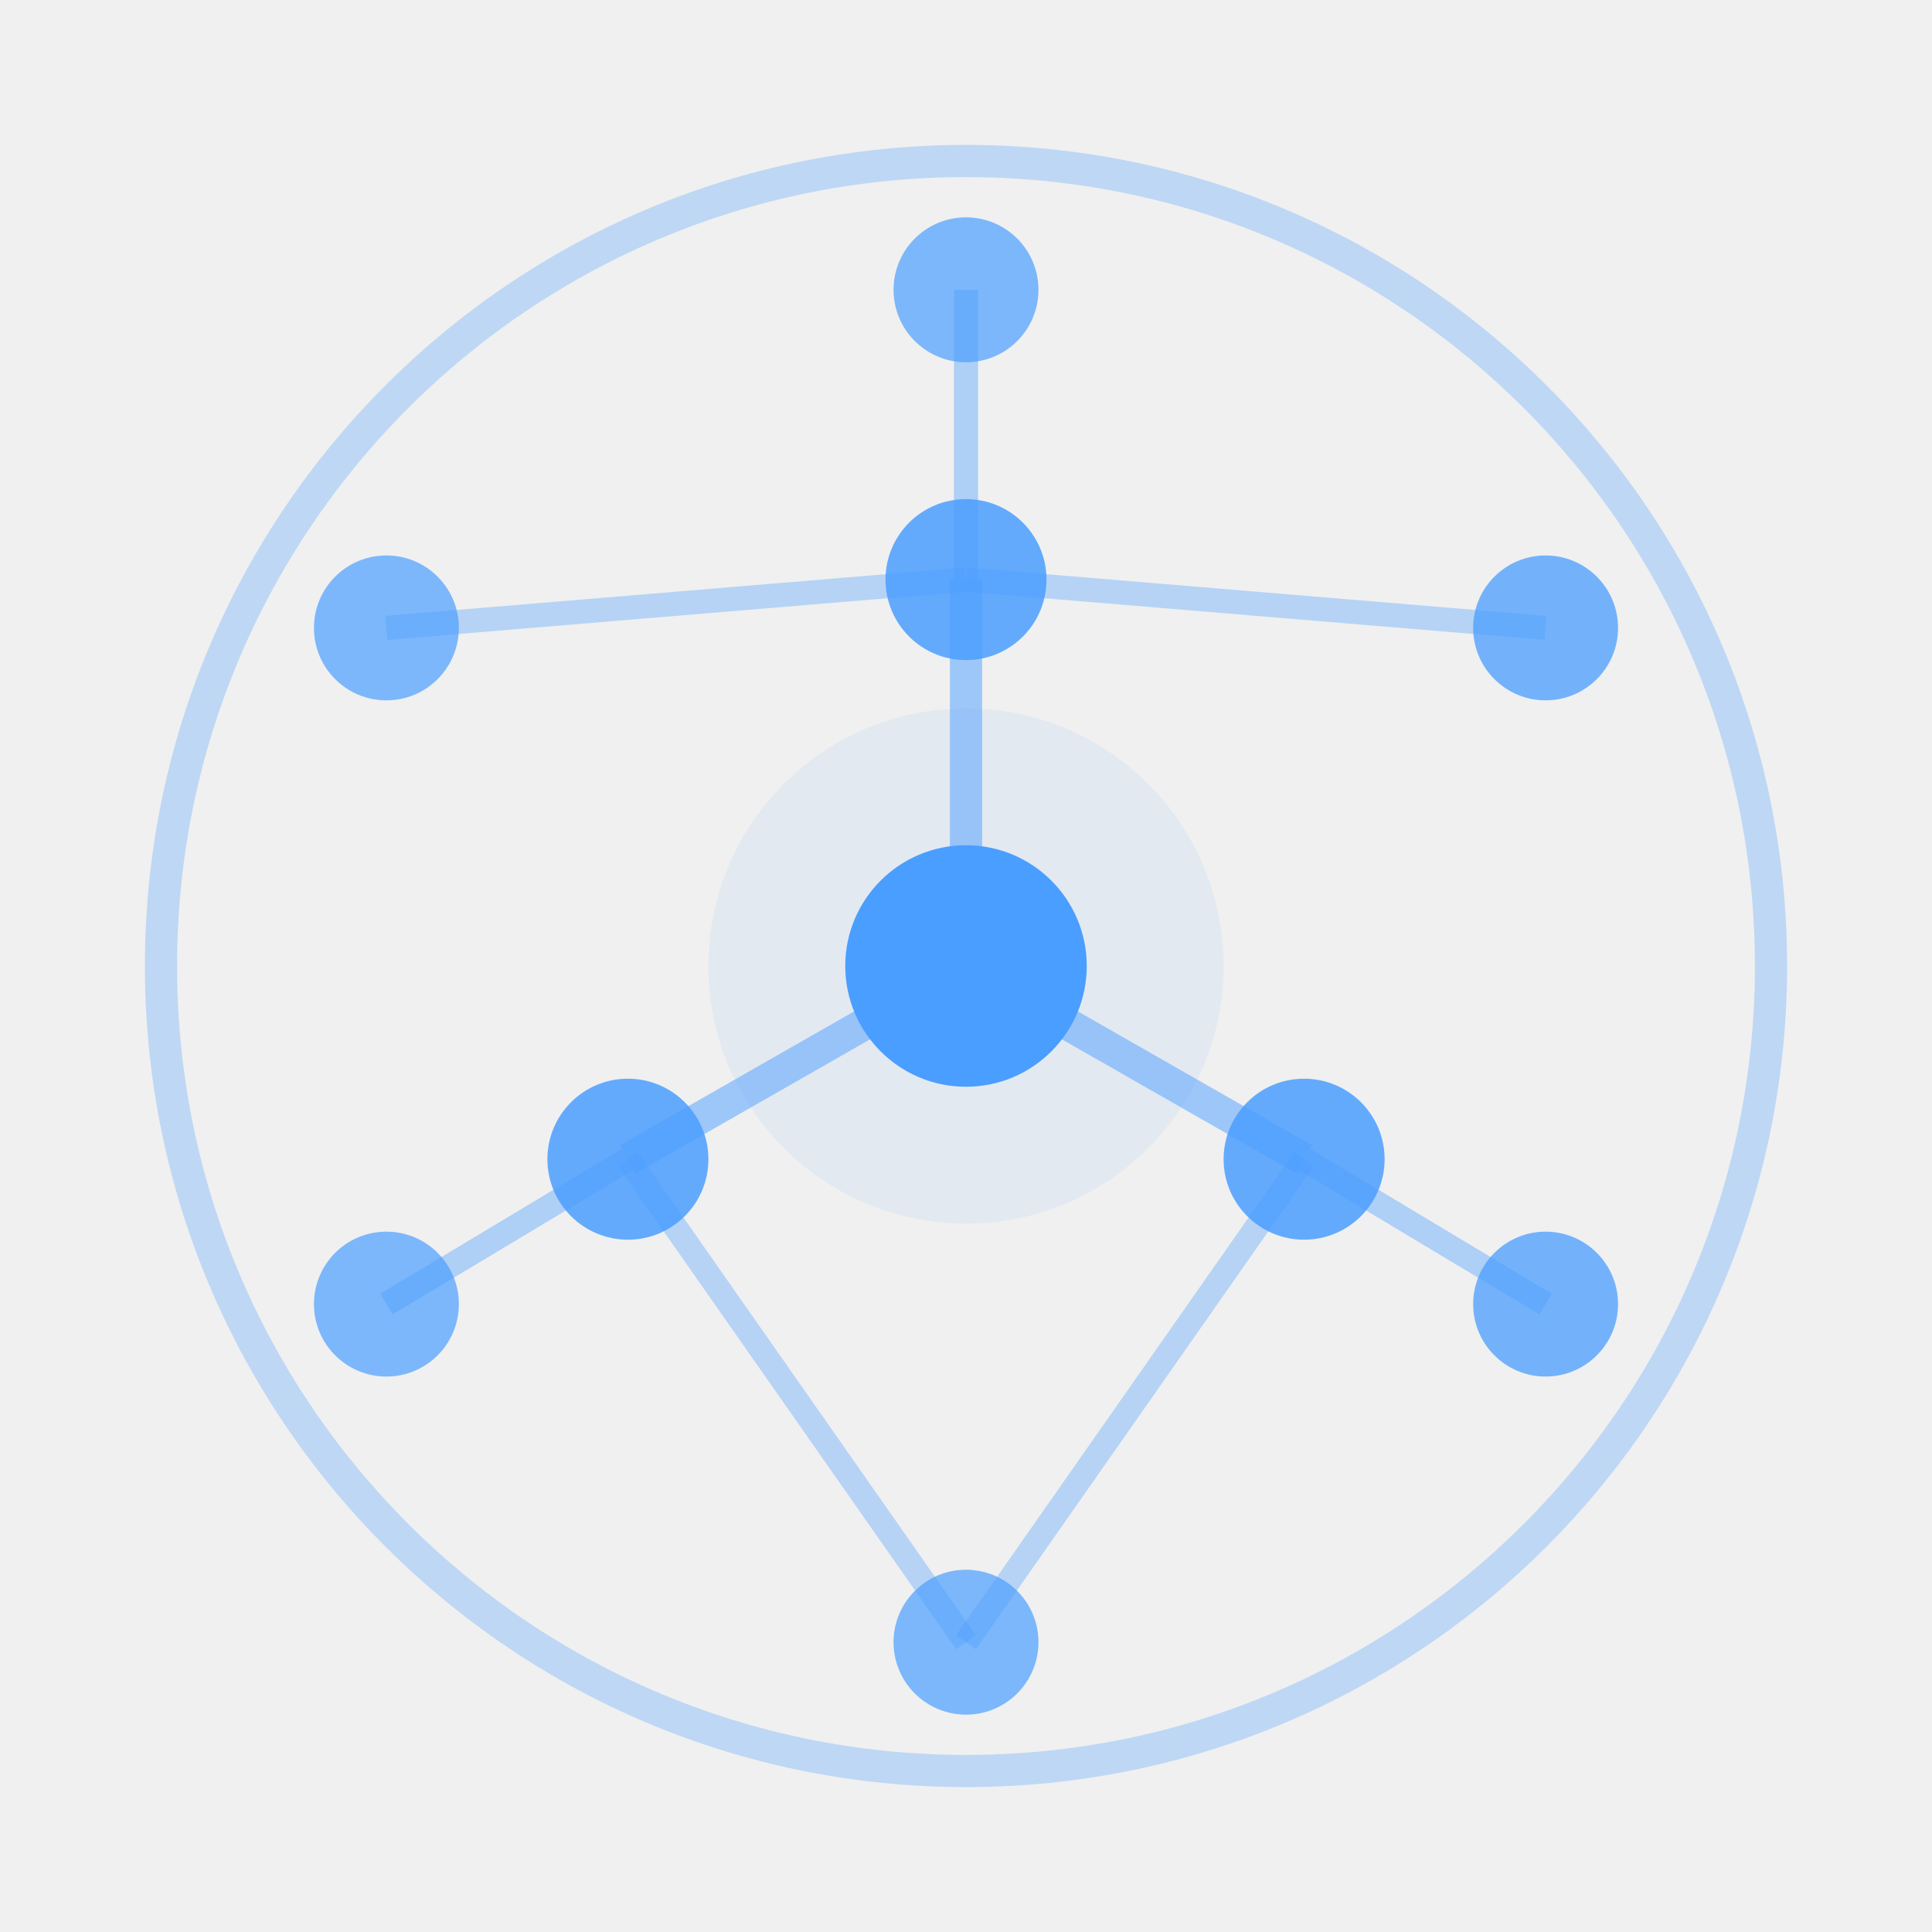
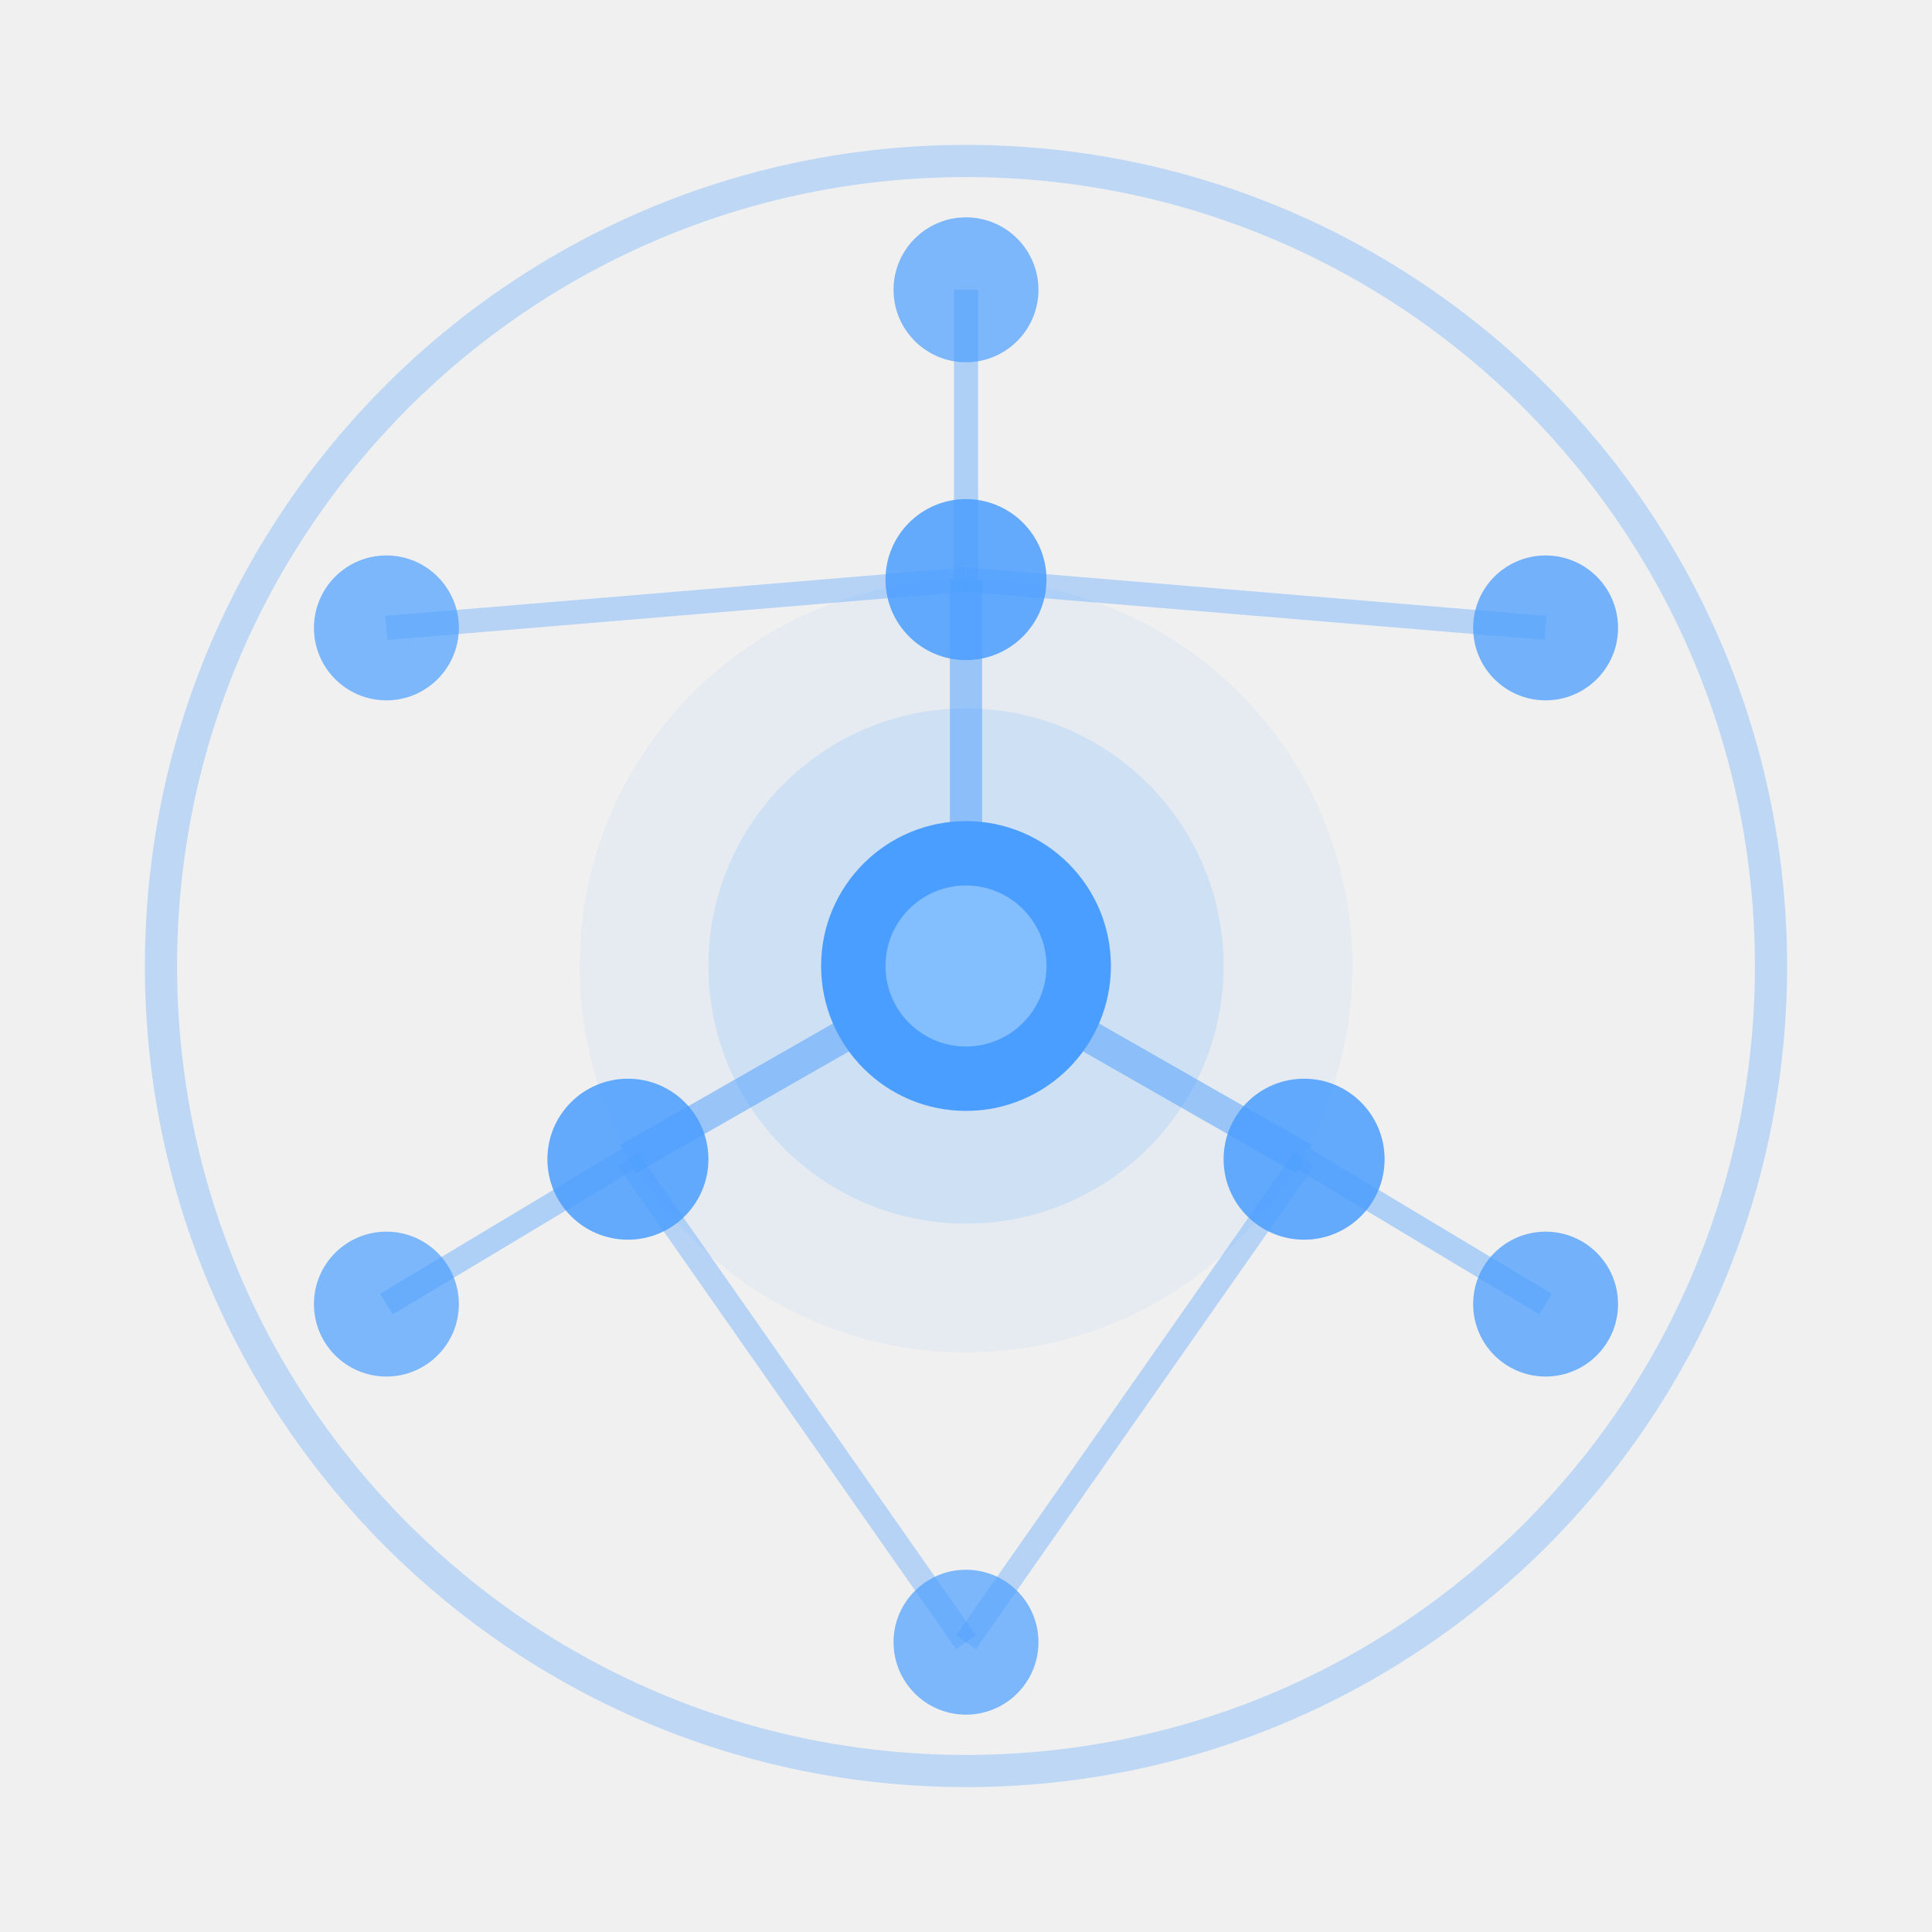
<svg xmlns="http://www.w3.org/2000/svg" viewBox="0 0 120 120" fill="none">
  <g transform="translate(60, 60)">
    <circle cx="0" cy="0" r="50" stroke="#4a9eff" stroke-width="2" opacity="0.3" fill="none" />
    <line x1="0" y1="-42" x2="0" y2="-24" stroke="#4a9eff" stroke-width="1.5" opacity="0.4" />
    <line x1="-36" y1="-21" x2="0" y2="-24" stroke="#4a9eff" stroke-width="1.5" opacity="0.35" />
    <line x1="36" y1="-21" x2="0" y2="-24" stroke="#4a9eff" stroke-width="1.5" opacity="0.35" />
    <line x1="-36" y1="21" x2="-21" y2="12" stroke="#4a9eff" stroke-width="1.5" opacity="0.4" />
    <line x1="36" y1="21" x2="21" y2="12" stroke="#4a9eff" stroke-width="1.5" opacity="0.4" />
    <line x1="0" y1="42" x2="-21" y2="12" stroke="#4a9eff" stroke-width="1.5" opacity="0.35" />
    <line x1="0" y1="42" x2="21" y2="12" stroke="#4a9eff" stroke-width="1.5" opacity="0.35" />
    <line x1="0" y1="-24" x2="0" y2="0" stroke="#4a9eff" stroke-width="2" opacity="0.5" />
    <line x1="-21" y1="12" x2="0" y2="0" stroke="#4a9eff" stroke-width="2" opacity="0.5" />
    <line x1="21" y1="12" x2="0" y2="0" stroke="#4a9eff" stroke-width="2" opacity="0.5" />
    <circle cx="0" cy="-42" r="4.5" fill="#4a9eff" opacity="0.7" />
    <circle cx="-36" cy="-21" r="4.5" fill="#4a9eff" opacity="0.7" />
    <circle cx="-36" cy="21" r="4.5" fill="#4a9eff" opacity="0.7" />
    <circle cx="0" cy="42" r="4.5" fill="#4a9eff" opacity="0.7" />
    <circle cx="36" cy="21" r="4.5" fill="#4a9eff" opacity="0.75" />
    <circle cx="36" cy="-21" r="4.5" fill="#4a9eff" opacity="0.75" />
    <circle cx="0" cy="-24" r="5" fill="#4a9eff" opacity="0.85" />
    <circle cx="-21" cy="12" r="5" fill="#4a9eff" opacity="0.85" />
    <circle cx="21" cy="12" r="5" fill="#4a9eff" opacity="0.85" />
-     <circle cx="0" cy="0" r="7.5" fill="#4a9eff" />
-     <circle cx="0" cy="0" r="16" fill="#4a9eff" opacity="0.08" />
+     <circle cx="0" cy="0" r="9" fill="#4a9eff" />
+     <circle cx="0" cy="0" r="5" fill="#ffffff" opacity="0.4" />
+     <circle cx="0" cy="0" r="16" fill="#4a9eff" opacity="0.15" />
+     <circle cx="0" cy="0" r="24" fill="#4a9eff" opacity="0.06" />
  </g>
</svg>
